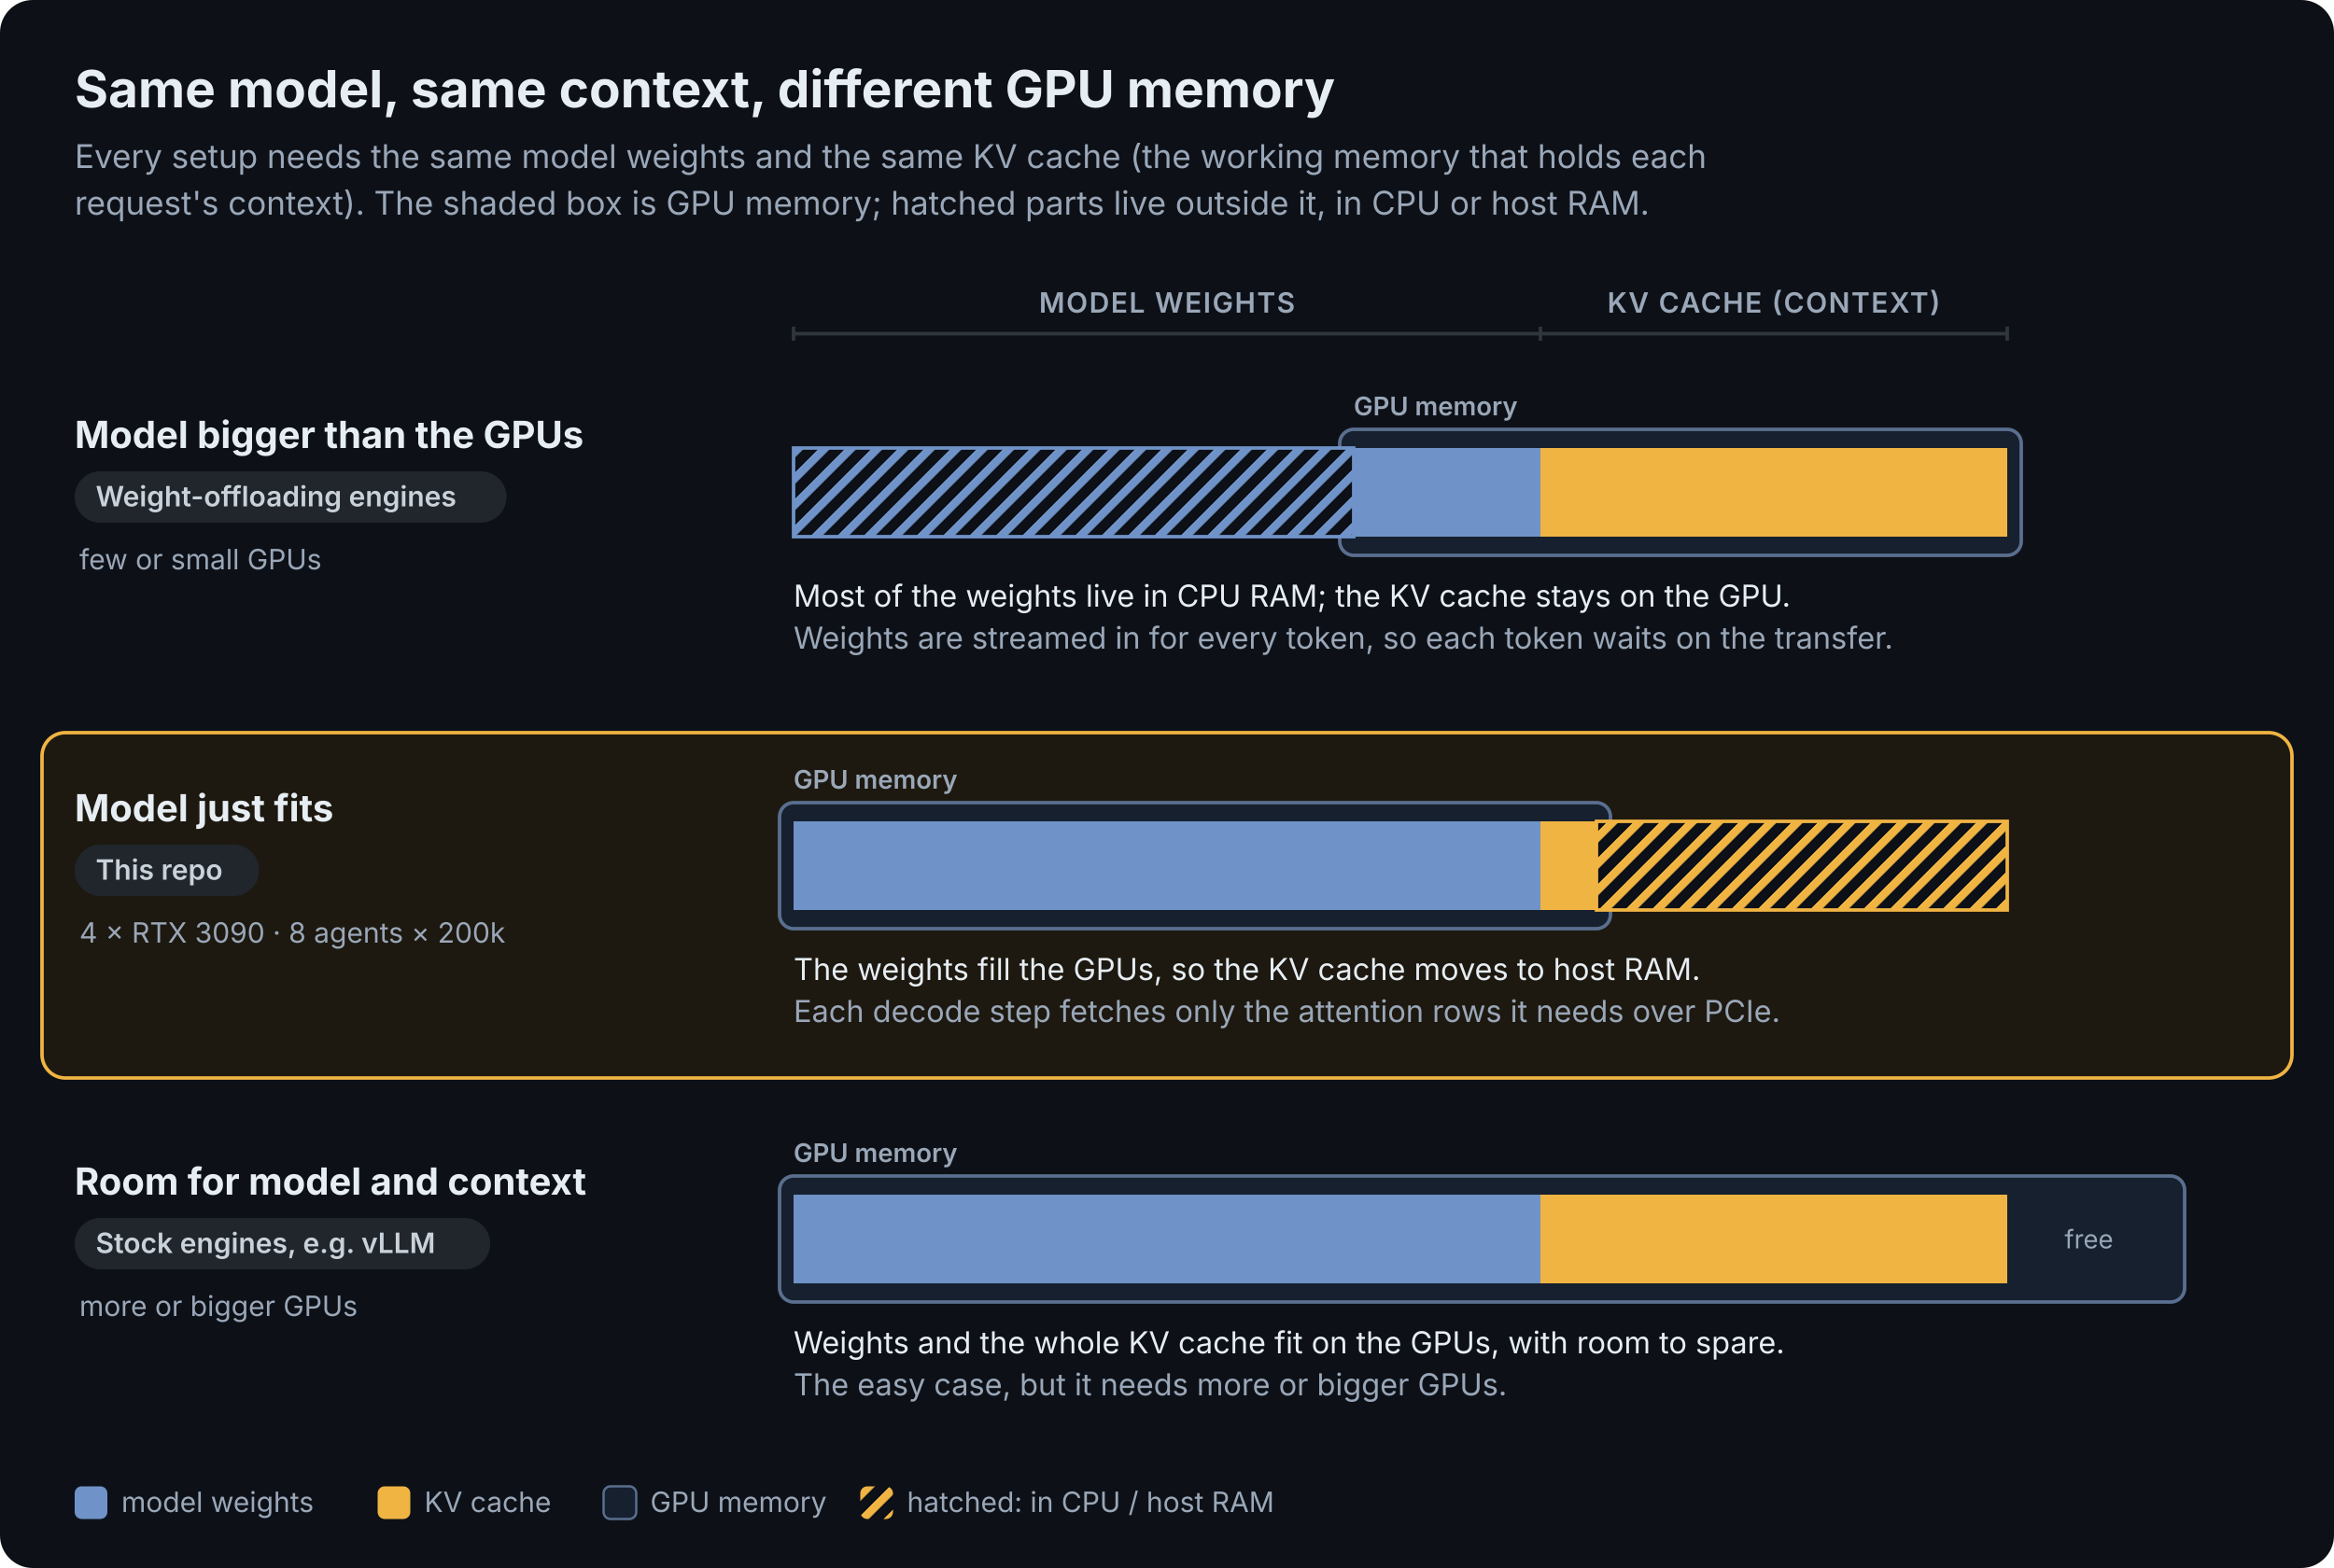
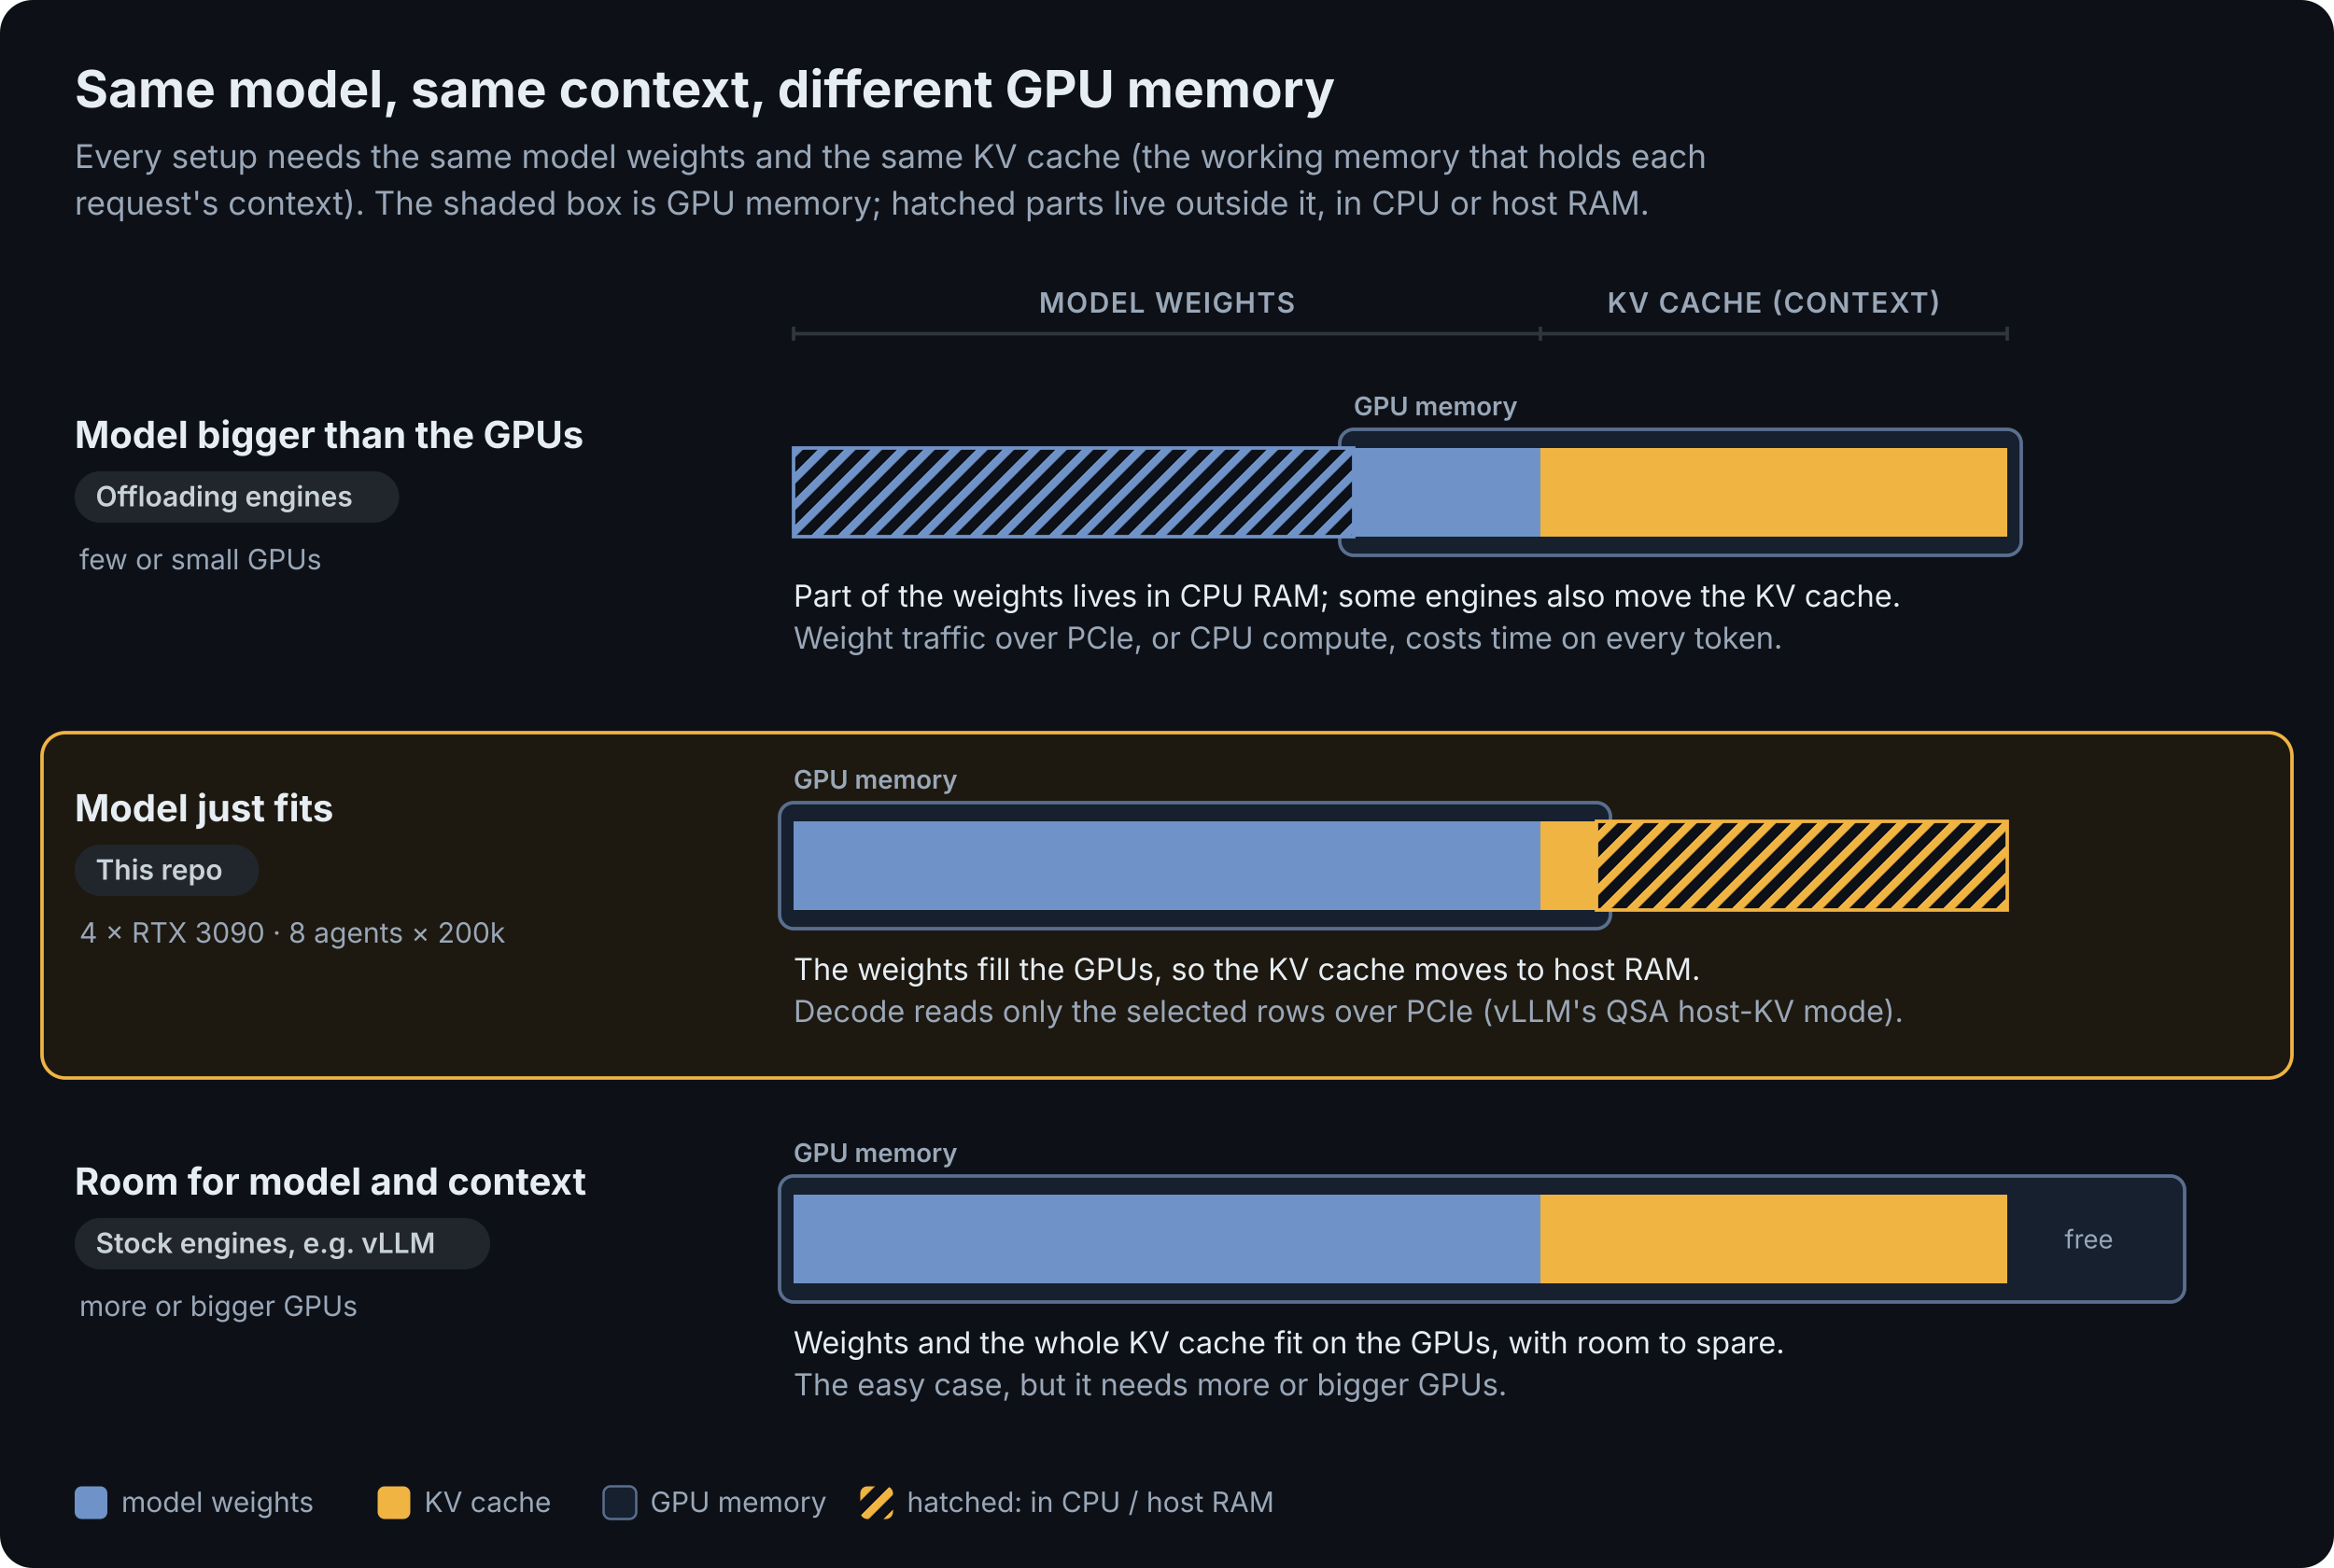
<svg xmlns="http://www.w3.org/2000/svg" viewBox="0 0 1000 672" width="1000" height="672" font-family="-apple-system, 'Segoe UI', Inter, Helvetica, Arial, sans-serif" role="img" aria-labelledby="t d">
  <defs>
    <pattern id="hw" width="8" height="8" patternUnits="userSpaceOnUse" patternTransform="rotate(45)">
      <rect width="8" height="8" fill="#0d1117" />
      <rect width="3.5" height="8" fill="#6f93c8" />
    </pattern>
    <pattern id="hk" width="8" height="8" patternUnits="userSpaceOnUse" patternTransform="rotate(45)">
      <rect width="8" height="8" fill="#0d1117" />
      <rect width="3.5" height="8" fill="#f0b443" />
    </pattern>
  </defs>
  <rect width="1000" height="672" rx="14" fill="#0d1117" />
  <text x="32" y="46" font-size="22" font-weight="700" fill="#e6edf3">Same model, same context, different GPU memory</text>
  <text x="32" y="72" font-size="14" fill="#9aa7b8">Every setup needs the same model weights and the same KV cache (the working memory that holds each</text>
  <text x="32" y="92" font-size="14" fill="#9aa7b8">request's context). The shaded box is GPU memory; hatched parts live outside it, in CPU or host RAM.</text>
  <text x="500.0" y="134" font-size="12" font-weight="600" letter-spacing="0.6" text-anchor="middle" fill="#9aa7b8">MODEL WEIGHTS</text>
  <text x="760.0" y="134" font-size="12" font-weight="600" letter-spacing="0.6" text-anchor="middle" fill="#9aa7b8">KV CACHE (CONTEXT)</text>
  <line x1="340" y1="140" x2="340" y2="146" stroke="#30363d" stroke-width="1.5" />
  <line x1="660" y1="140" x2="660" y2="146" stroke="#30363d" stroke-width="1.5" />
  <line x1="860" y1="140" x2="860" y2="146" stroke="#30363d" stroke-width="1.5" />
  <line x1="340" y1="143" x2="860" y2="143" stroke="#30363d" stroke-width="1.5" />
  <text x="32" y="192" font-size="16" font-weight="700" fill="#e6edf3">Model bigger than the GPUs</text>
-   <rect x="32" y="202" width="185" height="22" rx="11" fill="#21262d" />
-   <text x="41" y="217" font-size="12" font-weight="600" fill="#c9d1d9">Weight-offloading engines</text>
+   <rect x="32" y="202" width="139" height="22" rx="11" fill="#21262d" />
+   <text x="41" y="217" font-size="12" font-weight="600" fill="#c9d1d9">Offloading engines</text>
  <text x="34" y="244" font-size="12" fill="#9aa7b8">few or small GPUs</text>
  <text x="580" y="178" font-size="11" font-weight="600" fill="#9aa7b8">GPU memory</text>
  <rect x="574" y="184" width="292" height="54" rx="6" fill="#16202e" stroke="#5a6f8f" stroke-width="1.5" />
  <rect x="340" y="192" width="240" height="38" fill="url(#hw)" stroke="#6f93c8" stroke-width="1.5" />
  <rect x="580" y="192" width="80" height="38" fill="#6f93c8" />
  <rect x="660" y="192" width="200" height="38" fill="#f0b443" />
-   <text x="340" y="260" font-size="13" fill="#e6edf3">Most of the weights live in CPU RAM; the KV cache stays on the GPU.</text>
-   <text x="340" y="278" font-size="13" fill="#9aa7b8">Weights are streamed in for every token, so each token waits on the transfer.</text>
+   <text x="340" y="260" font-size="13" fill="#e6edf3">Part of the weights lives in CPU RAM; some engines also move the KV cache.</text>
+   <text x="340" y="278" font-size="13" fill="#9aa7b8">Weight traffic over PCIe, or CPU compute, costs time on every token.</text>
  <rect x="18" y="314" width="964" height="148" rx="10" fill="#1d1910" stroke="#f0b443" stroke-width="1.5" />
  <text x="32" y="352" font-size="16" font-weight="700" fill="#e6edf3">Model just fits</text>
  <rect x="32" y="362" width="79" height="22" rx="11" fill="#21262d" />
  <text x="41" y="377" font-size="12" font-weight="600" fill="#c9d1d9">This repo</text>
  <text x="34" y="404" font-size="12" fill="#9aa7b8">4 × RTX 3090 · 8 agents × 200k</text>
  <text x="340" y="338" font-size="11" font-weight="600" fill="#9aa7b8">GPU memory</text>
  <rect x="334" y="344" width="356" height="54" rx="6" fill="#16202e" stroke="#5a6f8f" stroke-width="1.5" />
  <rect x="340" y="352" width="320" height="38" fill="#6f93c8" />
  <rect x="660" y="352" width="24" height="38" fill="#f0b443" />
  <rect x="684" y="352" width="176" height="38" fill="url(#hk)" stroke="#f0b443" stroke-width="1.5" />
  <text x="340" y="420" font-size="13" fill="#e6edf3">The weights fill the GPUs, so the KV cache moves to host RAM.</text>
-   <text x="340" y="438" font-size="13" fill="#9aa7b8">Each decode step fetches only the attention rows it needs over PCIe.</text>
+   <text x="340" y="438" font-size="13" fill="#9aa7b8">Decode reads only the selected rows over PCIe (vLLM's QSA host-KV mode).</text>
  <text x="32" y="512" font-size="16" font-weight="700" fill="#e6edf3">Room for model and context</text>
  <rect x="32" y="522" width="178" height="22" rx="11" fill="#21262d" />
  <text x="41" y="537" font-size="12" font-weight="600" fill="#c9d1d9">Stock engines, e.g. vLLM</text>
  <text x="34" y="564" font-size="12" fill="#9aa7b8">more or bigger GPUs</text>
  <text x="340" y="498" font-size="11" font-weight="600" fill="#9aa7b8">GPU memory</text>
  <rect x="334" y="504" width="602" height="54" rx="6" fill="#16202e" stroke="#5a6f8f" stroke-width="1.5" />
  <rect x="340" y="512" width="320" height="38" fill="#6f93c8" />
  <rect x="660" y="512" width="200" height="38" fill="#f0b443" />
  <text x="895.0" y="535.0" font-size="11" text-anchor="middle" fill="#9aa7b8">free</text>
  <text x="340" y="580" font-size="13" fill="#e6edf3">Weights and the whole KV cache fit on the GPUs, with room to spare.</text>
  <text x="340" y="598" font-size="13" fill="#9aa7b8">The easy case, but it needs more or bigger GPUs.</text>
  <rect x="32" y="637" width="14" height="14" rx="3" fill="#6f93c8" />
  <text x="52" y="648" font-size="12" fill="#9aa7b8">model weights</text>
  <rect x="161.8" y="637" width="14" height="14" rx="3" fill="#f0b443" />
  <text x="181.8" y="648" font-size="12" fill="#9aa7b8">KV cache</text>
  <rect x="258.6" y="637" width="14" height="14" rx="3" fill="#16202e" stroke="#5a6f8f" />
  <text x="278.6" y="648" font-size="12" fill="#9aa7b8">GPU memory</text>
  <rect x="368.6" y="637" width="14" height="14" rx="3" fill="url(#hk)" />
  <text x="388.6" y="648" font-size="12" fill="#9aa7b8">hatched: in CPU / host RAM</text>
</svg>
